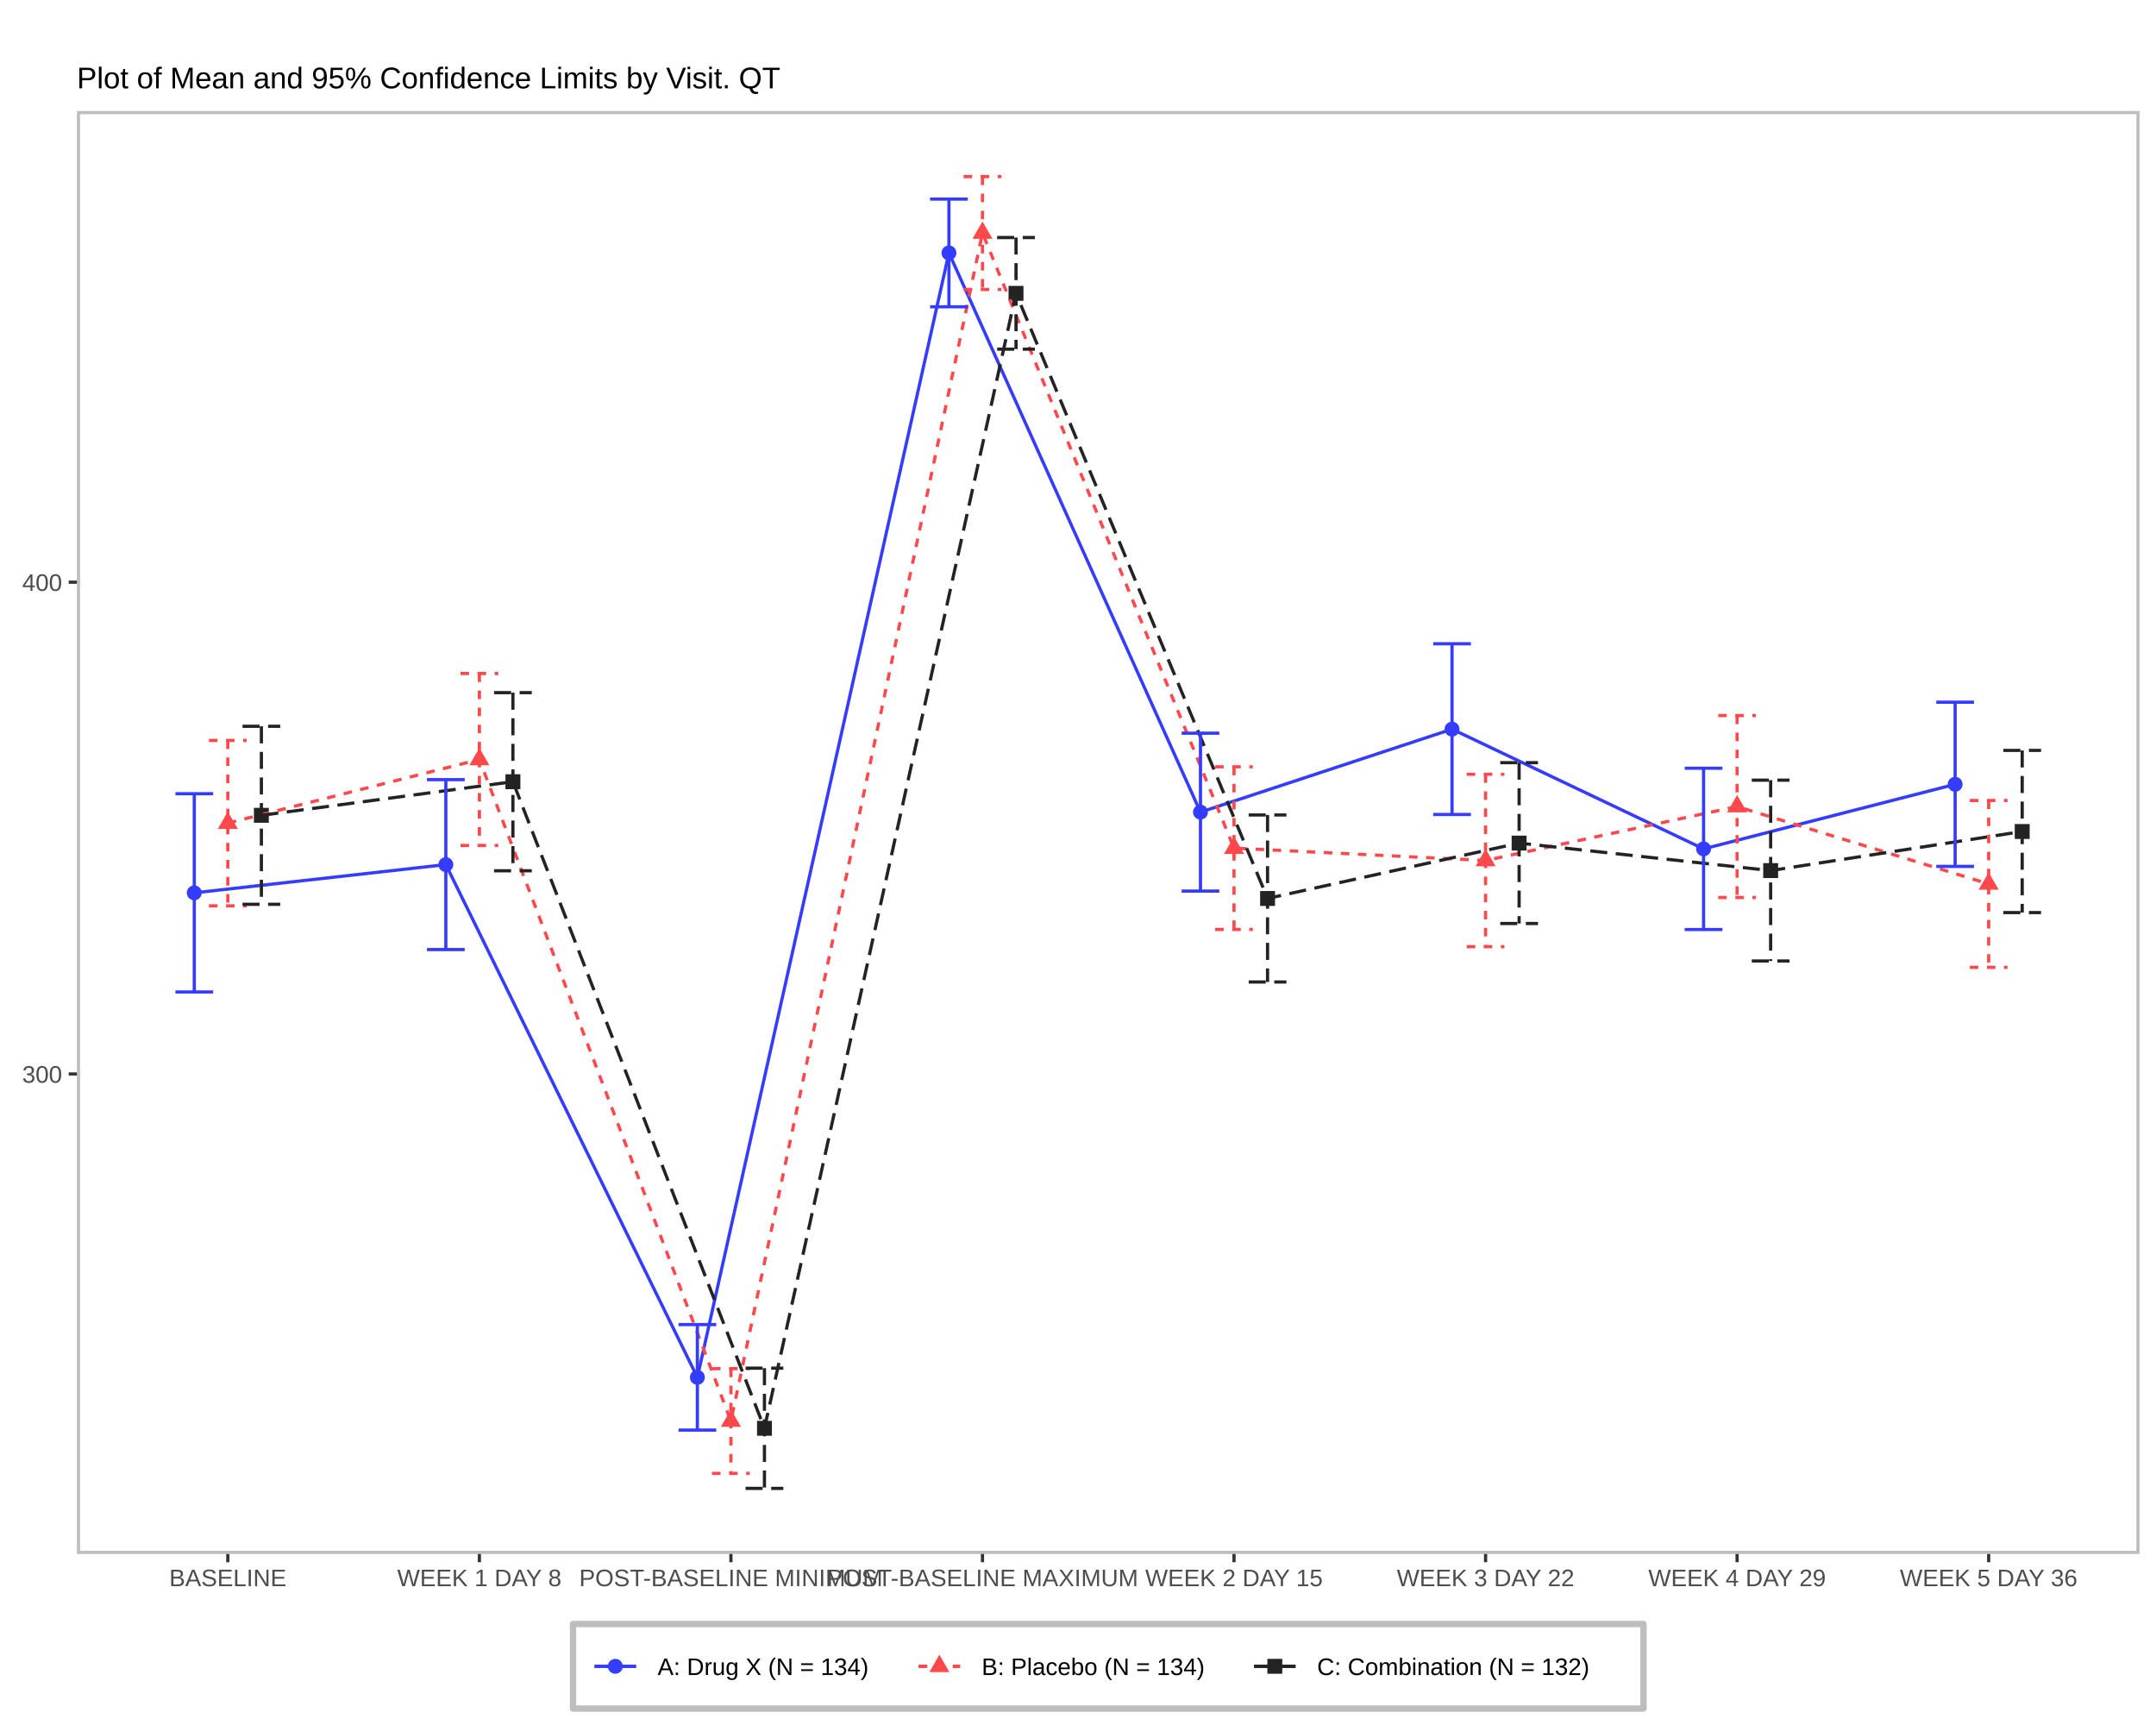
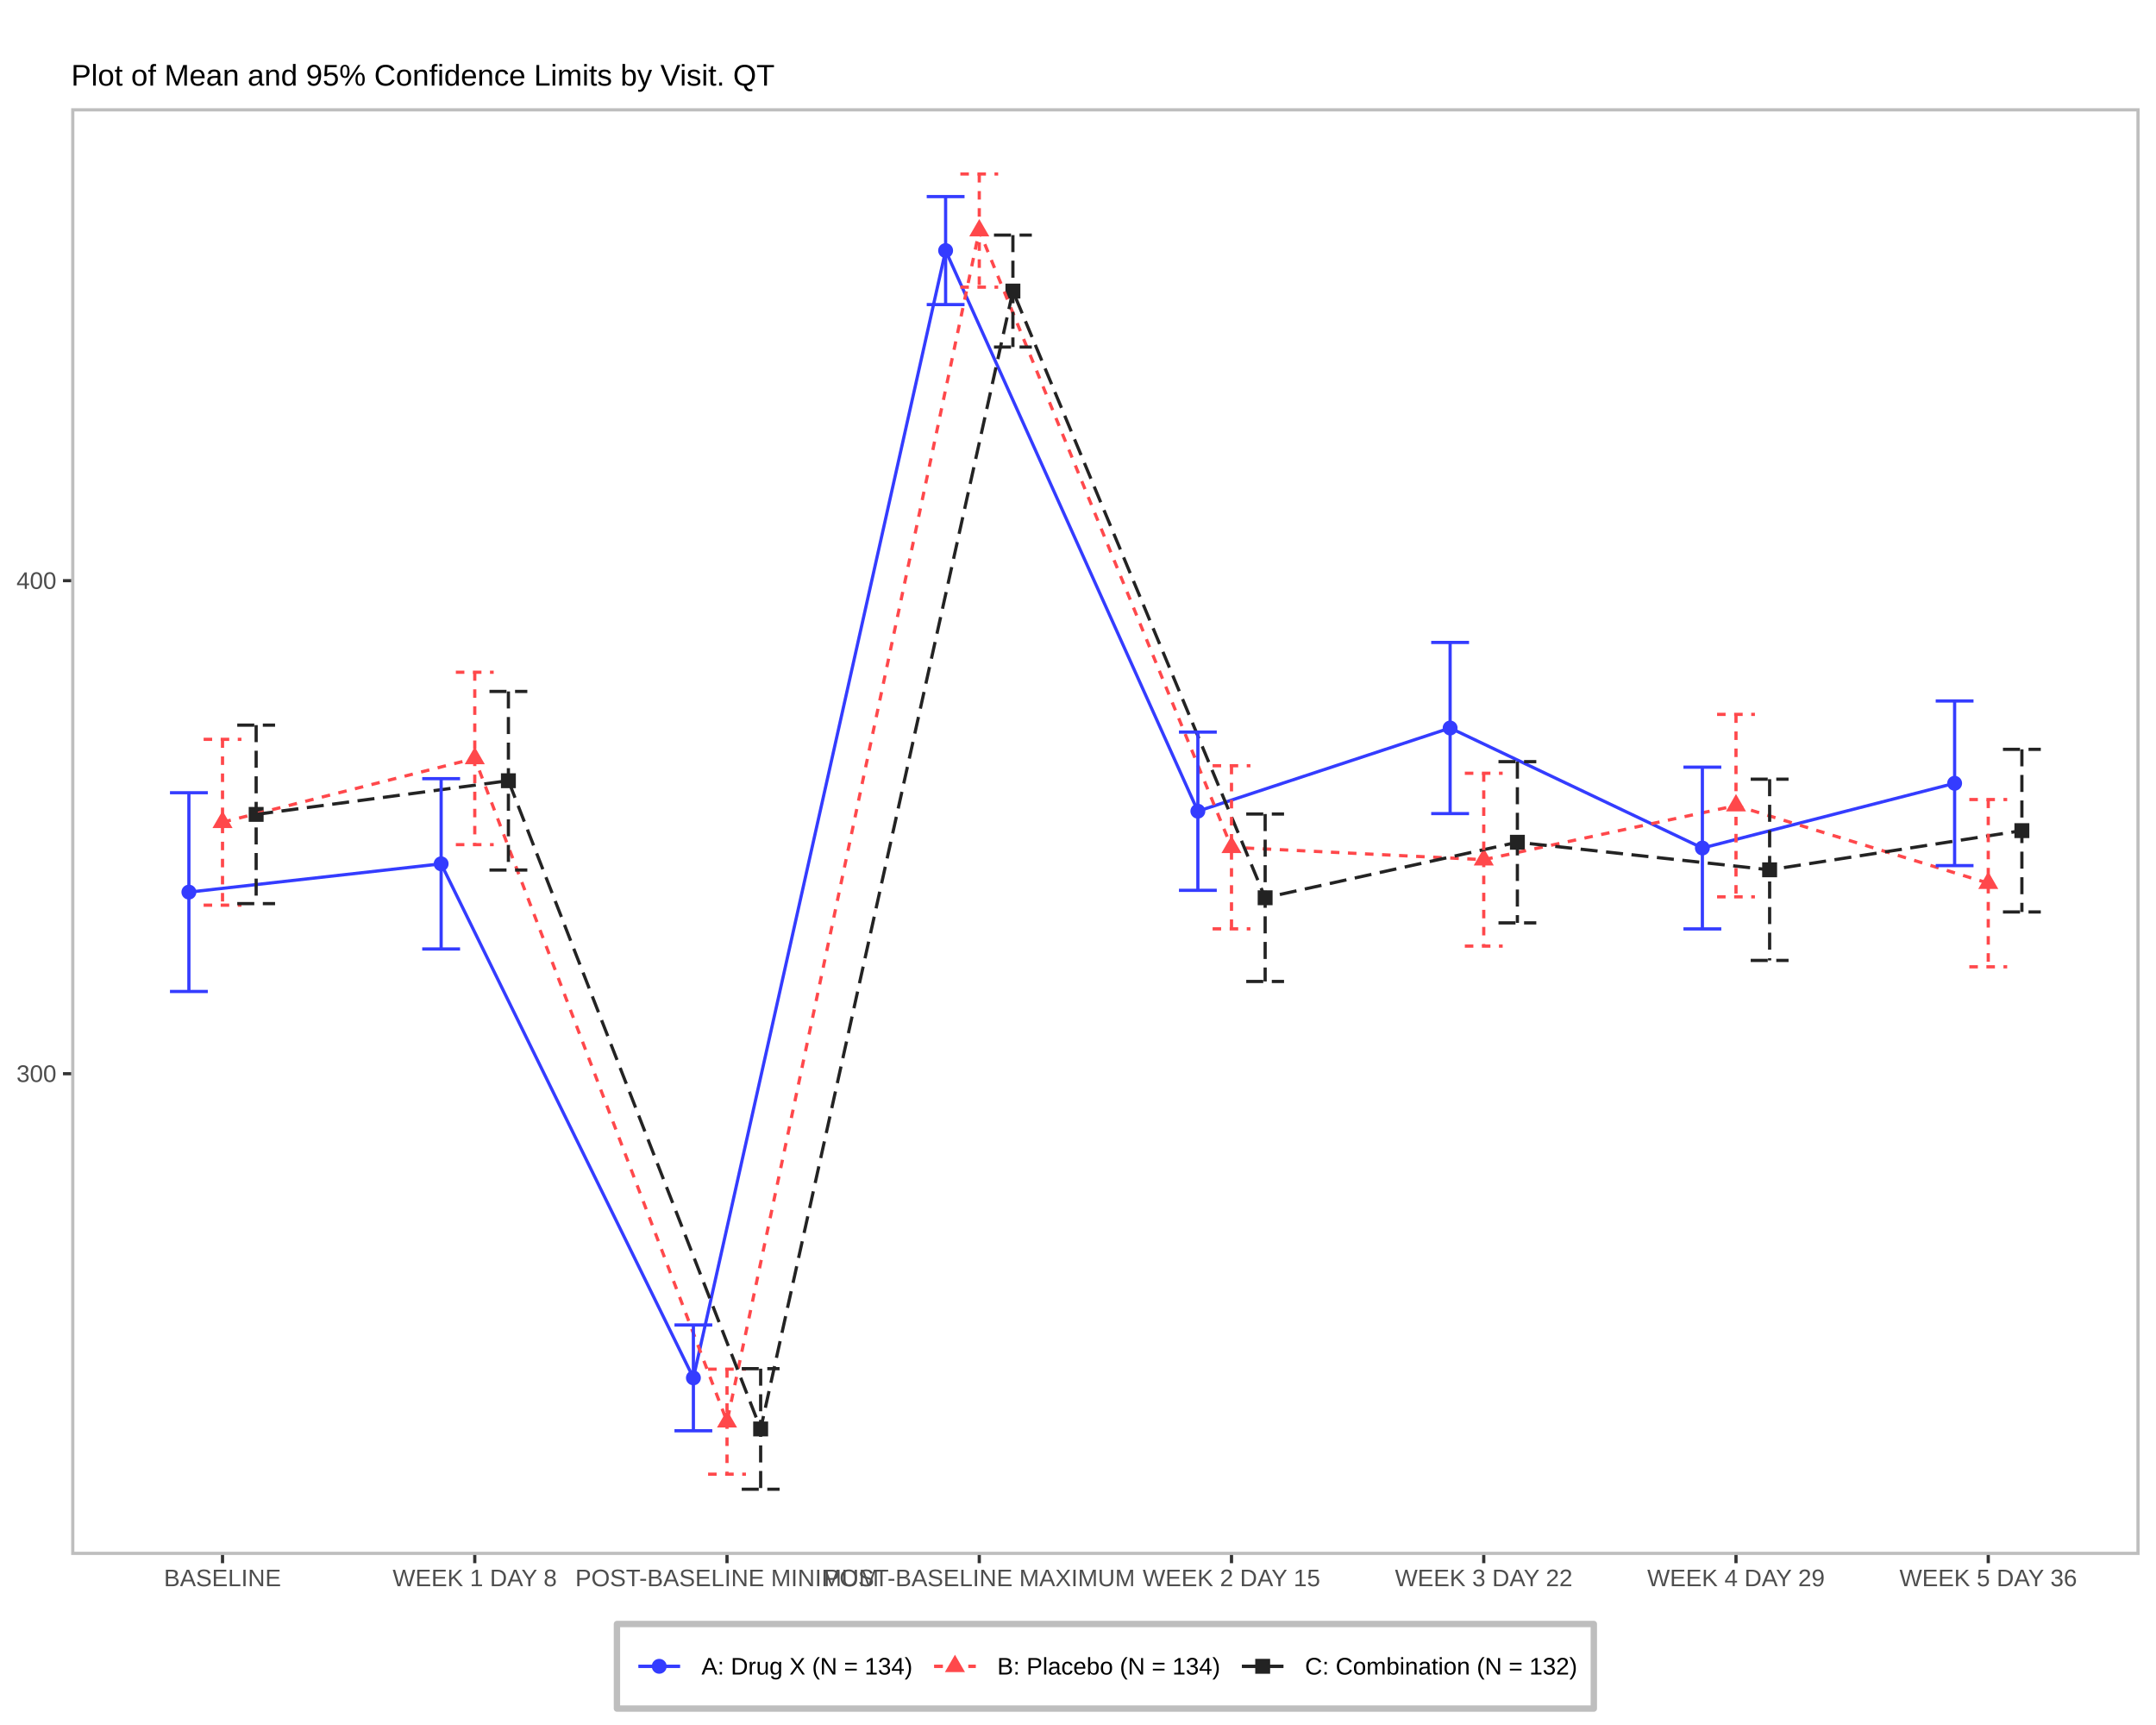
- <svg xmlns="http://www.w3.org/2000/svg" class="svglite" width="720.00pt" height="576.00pt" viewBox="0 0 720.00 576.00">
-   <defs>
-     <style type="text/css">
+ <svg xmlns="http://www.w3.org/2000/svg" width="720.00pt" height="576.00pt" viewBox="0 0 720.00 576.00">
+   <g class="svglite">
+     <defs>
+       <style type="text/css">
    .svglite line, .svglite polyline, .svglite polygon, .svglite path, .svglite rect, .svglite circle {
      fill: none;
      stroke: #000000;
      stroke-linecap: round;
      stroke-linejoin: round;
      stroke-miterlimit: 10.00;
    }
    .svglite text {
      white-space: pre;
    }
+     .svglite g.glyphgroup path {
+       fill: inherit;
+       stroke: none;
+     }
  </style>
-   </defs>
-   <rect width="100%" height="100%" style="stroke: none; fill: #FFFFFF;" />
-   <defs>
-     <clipPath id="cpMC4wMHw3MjAuMDB8MC4wMHw1NzYuMDA=">
-       <rect x="0.00" y="0.00" width="720.00" height="576.00" />
-     </clipPath>
-   </defs>
-   <g clip-path="url(#cpMC4wMHw3MjAuMDB8MC4wMHw1NzYuMDA=)">
-     <rect x="0.00" y="0.00" width="720.00" height="576.00" style="stroke-width: 1.07; stroke: #FFFFFF; fill: #FFFFFF;" />
-   </g>
-   <defs>
-     <clipPath id="cpMjUuNjh8NzE0LjUyfDM3LjA2fDUxOC45MA==">
-       <rect x="25.68" y="37.06" width="688.84" height="481.84" />
-     </clipPath>
-   </defs>
-   <g clip-path="url(#cpMjUuNjh8NzE0LjUyfDM3LjA2fDUxOC45MA==)">
-     <circle cx="64.88" cy="298.13" r="2.49" style="stroke-width: 0.71; stroke: none; fill: #343CFF;" />
-     <circle cx="148.89" cy="288.70" r="2.49" style="stroke-width: 0.71; stroke: none; fill: #343CFF;" />
-     <circle cx="232.89" cy="459.91" r="2.49" style="stroke-width: 0.71; stroke: none; fill: #343CFF;" />
-     <circle cx="316.90" cy="84.46" r="2.49" style="stroke-width: 0.71; stroke: none; fill: #343CFF;" />
-     <circle cx="400.90" cy="271.18" r="2.49" style="stroke-width: 0.71; stroke: none; fill: #343CFF;" />
-     <circle cx="484.91" cy="243.47" r="2.49" style="stroke-width: 0.71; stroke: none; fill: #343CFF;" />
-     <circle cx="568.91" cy="283.45" r="2.49" style="stroke-width: 0.71; stroke: none; fill: #343CFF;" />
-     <circle cx="652.92" cy="261.89" r="2.49" style="stroke-width: 0.71; stroke: none; fill: #343CFF;" />
-     <polygon points="76.08,270.99 79.44,276.79 72.73,276.79 " style="stroke-width: 0.71; stroke: none; fill: #FF484B;" />
-     <polygon points="160.09,249.73 163.44,255.54 156.74,255.54 " style="stroke-width: 0.71; stroke: none; fill: #FF484B;" />
-     <polygon points="244.09,470.63 247.45,476.43 240.74,476.43 " style="stroke-width: 0.71; stroke: none; fill: #FF484B;" />
-     <polygon points="328.10,73.94 331.45,79.74 324.75,79.74 " style="stroke-width: 0.71; stroke: none; fill: #FF484B;" />
-     <polygon points="412.10,279.33 415.45,285.13 408.75,285.13 " style="stroke-width: 0.71; stroke: none; fill: #FF484B;" />
-     <polygon points="496.11,283.46 499.46,289.26 492.76,289.26 " style="stroke-width: 0.71; stroke: none; fill: #FF484B;" />
-     <polygon points="580.11,265.45 583.46,271.25 576.76,271.25 " style="stroke-width: 0.71; stroke: none; fill: #FF484B;" />
-     <polygon points="664.12,291.28 667.47,297.08 660.77,297.08 " style="stroke-width: 0.71; stroke: none; fill: #FF484B;" />
-     <polygon points="84.80,274.73 89.77,274.73 89.77,269.75 84.80,269.75 " style="stroke-width: 0.71; stroke: none; fill: #232323;" />
-     <polygon points="168.80,263.52 173.78,263.52 173.78,258.54 168.80,258.54 " style="stroke-width: 0.71; stroke: none; fill: #232323;" />
-     <polygon points="252.81,479.41 257.78,479.41 257.78,474.44 252.81,474.44 " style="stroke-width: 0.71; stroke: none; fill: #232323;" />
-     <polygon points="336.81,100.44 341.79,100.44 341.79,95.46 336.81,95.46 " style="stroke-width: 0.71; stroke: none; fill: #232323;" />
-     <polygon points="420.82,302.50 425.79,302.50 425.79,297.52 420.82,297.52 " style="stroke-width: 0.71; stroke: none; fill: #232323;" />
-     <polygon points="504.82,284.01 509.80,284.01 509.80,279.03 504.82,279.03 " style="stroke-width: 0.71; stroke: none; fill: #232323;" />
-     <polygon points="588.83,293.19 593.80,293.19 593.80,288.21 588.83,288.21 " style="stroke-width: 0.71; stroke: none; fill: #232323;" />
-     <polygon points="672.83,280.14 677.81,280.14 677.81,275.16 672.83,275.16 " style="stroke-width: 0.71; stroke: none; fill: #232323;" />
-     <polyline points="64.88,298.13 148.89,288.70 232.89,459.91 316.90,84.46 400.90,271.18 484.91,243.47 568.91,283.45 652.92,261.89 " style="stroke-width: 1.07; stroke: #343CFF; stroke-linecap: butt;" />
-     <polyline points="76.08,274.86 160.09,253.60 244.09,474.50 328.10,77.81 412.10,283.20 496.11,287.33 580.11,269.32 664.12,295.15 " style="stroke-width: 1.07; stroke: #FF484B; stroke-dasharray: 2.85,2.85; stroke-linecap: butt;" />
-     <polyline points="87.29,272.24 171.29,261.03 255.29,476.92 339.30,97.95 423.30,300.01 507.31,281.52 591.31,290.70 675.32,277.65 " style="stroke-width: 1.07; stroke: #232323; stroke-dasharray: 5.69,2.85; stroke-linecap: butt;" />
-     <polyline points="58.58,265.03 71.18,265.03 " style="stroke-width: 1.07; stroke: #343CFF; stroke-linecap: butt;" />
-     <polyline points="64.88,265.03 64.88,331.23 " style="stroke-width: 1.07; stroke: #343CFF; stroke-linecap: butt;" />
-     <polyline points="58.58,331.23 71.18,331.23 " style="stroke-width: 1.07; stroke: #343CFF; stroke-linecap: butt;" />
-     <polyline points="142.59,260.33 155.19,260.33 " style="stroke-width: 1.07; stroke: #343CFF; stroke-linecap: butt;" />
-     <polyline points="148.89,260.33 148.89,317.07 " style="stroke-width: 1.07; stroke: #343CFF; stroke-linecap: butt;" />
-     <polyline points="142.59,317.07 155.19,317.07 " style="stroke-width: 1.07; stroke: #343CFF; stroke-linecap: butt;" />
-     <polyline points="226.59,442.29 239.19,442.29 " style="stroke-width: 1.07; stroke: #343CFF; stroke-linecap: butt;" />
-     <polyline points="232.89,442.29 232.89,477.53 " style="stroke-width: 1.07; stroke: #343CFF; stroke-linecap: butt;" />
-     <polyline points="226.59,477.53 239.19,477.53 " style="stroke-width: 1.07; stroke: #343CFF; stroke-linecap: butt;" />
-     <polyline points="310.60,66.48 323.20,66.48 " style="stroke-width: 1.07; stroke: #343CFF; stroke-linecap: butt;" />
-     <polyline points="316.90,66.48 316.90,102.44 " style="stroke-width: 1.07; stroke: #343CFF; stroke-linecap: butt;" />
-     <polyline points="310.60,102.44 323.20,102.44 " style="stroke-width: 1.07; stroke: #343CFF; stroke-linecap: butt;" />
-     <polyline points="394.60,244.82 407.20,244.82 " style="stroke-width: 1.07; stroke: #343CFF; stroke-linecap: butt;" />
-     <polyline points="400.90,244.82 400.90,297.54 " style="stroke-width: 1.07; stroke: #343CFF; stroke-linecap: butt;" />
-     <polyline points="394.60,297.54 407.20,297.54 " style="stroke-width: 1.07; stroke: #343CFF; stroke-linecap: butt;" />
-     <polyline points="478.61,214.97 491.21,214.97 " style="stroke-width: 1.07; stroke: #343CFF; stroke-linecap: butt;" />
-     <polyline points="484.91,214.97 484.91,271.97 " style="stroke-width: 1.07; stroke: #343CFF; stroke-linecap: butt;" />
-     <polyline points="478.61,271.97 491.21,271.97 " style="stroke-width: 1.07; stroke: #343CFF; stroke-linecap: butt;" />
-     <polyline points="562.61,256.52 575.21,256.52 " style="stroke-width: 1.07; stroke: #343CFF; stroke-linecap: butt;" />
-     <polyline points="568.91,256.52 568.91,310.38 " style="stroke-width: 1.07; stroke: #343CFF; stroke-linecap: butt;" />
-     <polyline points="562.61,310.38 575.21,310.38 " style="stroke-width: 1.07; stroke: #343CFF; stroke-linecap: butt;" />
-     <polyline points="646.62,234.47 659.22,234.47 " style="stroke-width: 1.07; stroke: #343CFF; stroke-linecap: butt;" />
-     <polyline points="652.92,234.47 652.92,289.30 " style="stroke-width: 1.07; stroke: #343CFF; stroke-linecap: butt;" />
-     <polyline points="646.62,289.30 659.22,289.30 " style="stroke-width: 1.07; stroke: #343CFF; stroke-linecap: butt;" />
-     <polyline points="69.78,247.24 82.39,247.24 " style="stroke-width: 1.07; stroke: #FF484B; stroke-dasharray: 2.85,2.85; stroke-linecap: butt;" />
-     <polyline points="76.08,247.24 76.08,302.48 " style="stroke-width: 1.07; stroke: #FF484B; stroke-dasharray: 2.85,2.85; stroke-linecap: butt;" />
-     <polyline points="69.78,302.48 82.39,302.48 " style="stroke-width: 1.07; stroke: #FF484B; stroke-dasharray: 2.85,2.85; stroke-linecap: butt;" />
-     <polyline points="153.79,224.89 166.39,224.89 " style="stroke-width: 1.07; stroke: #FF484B; stroke-dasharray: 2.85,2.85; stroke-linecap: butt;" />
-     <polyline points="160.09,224.89 160.09,282.32 " style="stroke-width: 1.07; stroke: #FF484B; stroke-dasharray: 2.85,2.85; stroke-linecap: butt;" />
-     <polyline points="153.79,282.32 166.39,282.32 " style="stroke-width: 1.07; stroke: #FF484B; stroke-dasharray: 2.85,2.85; stroke-linecap: butt;" />
-     <polyline points="237.79,457.01 250.39,457.01 " style="stroke-width: 1.07; stroke: #FF484B; stroke-dasharray: 2.85,2.85; stroke-linecap: butt;" />
-     <polyline points="244.09,457.01 244.09,491.99 " style="stroke-width: 1.07; stroke: #FF484B; stroke-dasharray: 2.85,2.85; stroke-linecap: butt;" />
-     <polyline points="237.79,491.99 250.39,491.99 " style="stroke-width: 1.07; stroke: #FF484B; stroke-dasharray: 2.85,2.85; stroke-linecap: butt;" />
-     <polyline points="321.80,58.96 334.40,58.96 " style="stroke-width: 1.07; stroke: #FF484B; stroke-dasharray: 2.85,2.85; stroke-linecap: butt;" />
-     <polyline points="328.10,58.96 328.10,96.65 " style="stroke-width: 1.07; stroke: #FF484B; stroke-dasharray: 2.85,2.85; stroke-linecap: butt;" />
-     <polyline points="321.80,96.65 334.40,96.65 " style="stroke-width: 1.07; stroke: #FF484B; stroke-dasharray: 2.85,2.85; stroke-linecap: butt;" />
-     <polyline points="405.80,256.04 418.40,256.04 " style="stroke-width: 1.07; stroke: #FF484B; stroke-dasharray: 2.85,2.85; stroke-linecap: butt;" />
-     <polyline points="412.10,256.04 412.10,310.35 " style="stroke-width: 1.07; stroke: #FF484B; stroke-dasharray: 2.85,2.85; stroke-linecap: butt;" />
-     <polyline points="405.80,310.35 418.40,310.35 " style="stroke-width: 1.07; stroke: #FF484B; stroke-dasharray: 2.85,2.85; stroke-linecap: butt;" />
-     <polyline points="489.81,258.54 502.41,258.54 " style="stroke-width: 1.07; stroke: #FF484B; stroke-dasharray: 2.85,2.85; stroke-linecap: butt;" />
-     <polyline points="496.11,258.54 496.11,316.11 " style="stroke-width: 1.07; stroke: #FF484B; stroke-dasharray: 2.85,2.85; stroke-linecap: butt;" />
-     <polyline points="489.81,316.11 502.41,316.11 " style="stroke-width: 1.07; stroke: #FF484B; stroke-dasharray: 2.85,2.85; stroke-linecap: butt;" />
-     <polyline points="573.81,238.93 586.41,238.93 " style="stroke-width: 1.07; stroke: #FF484B; stroke-dasharray: 2.85,2.85; stroke-linecap: butt;" />
-     <polyline points="580.11,238.93 580.11,299.70 " style="stroke-width: 1.07; stroke: #FF484B; stroke-dasharray: 2.85,2.85; stroke-linecap: butt;" />
-     <polyline points="573.81,299.70 586.41,299.70 " style="stroke-width: 1.07; stroke: #FF484B; stroke-dasharray: 2.85,2.85; stroke-linecap: butt;" />
-     <polyline points="657.82,267.30 670.42,267.30 " style="stroke-width: 1.07; stroke: #FF484B; stroke-dasharray: 2.85,2.85; stroke-linecap: butt;" />
-     <polyline points="664.12,267.30 664.12,323.00 " style="stroke-width: 1.07; stroke: #FF484B; stroke-dasharray: 2.85,2.85; stroke-linecap: butt;" />
-     <polyline points="657.82,323.00 670.42,323.00 " style="stroke-width: 1.07; stroke: #FF484B; stroke-dasharray: 2.85,2.85; stroke-linecap: butt;" />
-     <polyline points="80.99,242.52 93.59,242.52 " style="stroke-width: 1.07; stroke: #232323; stroke-dasharray: 5.69,2.85; stroke-linecap: butt;" />
-     <polyline points="87.29,242.52 87.29,301.96 " style="stroke-width: 1.07; stroke: #232323; stroke-dasharray: 5.69,2.85; stroke-linecap: butt;" />
-     <polyline points="80.99,301.96 93.59,301.96 " style="stroke-width: 1.07; stroke: #232323; stroke-dasharray: 5.69,2.85; stroke-linecap: butt;" />
-     <polyline points="164.99,231.29 177.59,231.29 " style="stroke-width: 1.07; stroke: #232323; stroke-dasharray: 5.69,2.85; stroke-linecap: butt;" />
-     <polyline points="171.29,231.29 171.29,290.77 " style="stroke-width: 1.07; stroke: #232323; stroke-dasharray: 5.69,2.85; stroke-linecap: butt;" />
-     <polyline points="164.99,290.77 177.59,290.77 " style="stroke-width: 1.07; stroke: #232323; stroke-dasharray: 5.69,2.85; stroke-linecap: butt;" />
-     <polyline points="248.99,456.85 261.60,456.85 " style="stroke-width: 1.07; stroke: #232323; stroke-dasharray: 5.69,2.85; stroke-linecap: butt;" />
-     <polyline points="255.29,456.85 255.29,496.99 " style="stroke-width: 1.07; stroke: #232323; stroke-dasharray: 5.69,2.85; stroke-linecap: butt;" />
-     <polyline points="248.99,496.99 261.60,496.99 " style="stroke-width: 1.07; stroke: #232323; stroke-dasharray: 5.69,2.85; stroke-linecap: butt;" />
-     <polyline points="333.00,79.31 345.60,79.31 " style="stroke-width: 1.07; stroke: #232323; stroke-dasharray: 5.69,2.85; stroke-linecap: butt;" />
-     <polyline points="339.30,79.31 339.30,116.59 " style="stroke-width: 1.07; stroke: #232323; stroke-dasharray: 5.69,2.85; stroke-linecap: butt;" />
-     <polyline points="333.00,116.59 345.60,116.59 " style="stroke-width: 1.07; stroke: #232323; stroke-dasharray: 5.69,2.85; stroke-linecap: butt;" />
-     <polyline points="417.00,272.13 429.60,272.13 " style="stroke-width: 1.07; stroke: #232323; stroke-dasharray: 5.69,2.85; stroke-linecap: butt;" />
-     <polyline points="423.30,272.13 423.30,327.89 " style="stroke-width: 1.07; stroke: #232323; stroke-dasharray: 5.69,2.85; stroke-linecap: butt;" />
-     <polyline points="417.00,327.89 429.60,327.89 " style="stroke-width: 1.07; stroke: #232323; stroke-dasharray: 5.69,2.85; stroke-linecap: butt;" />
-     <polyline points="501.01,254.67 513.61,254.67 " style="stroke-width: 1.07; stroke: #232323; stroke-dasharray: 5.69,2.85; stroke-linecap: butt;" />
-     <polyline points="507.31,254.67 507.31,308.37 " style="stroke-width: 1.07; stroke: #232323; stroke-dasharray: 5.69,2.85; stroke-linecap: butt;" />
-     <polyline points="501.01,308.37 513.61,308.37 " style="stroke-width: 1.07; stroke: #232323; stroke-dasharray: 5.69,2.85; stroke-linecap: butt;" />
-     <polyline points="585.01,260.51 597.61,260.51 " style="stroke-width: 1.07; stroke: #232323; stroke-dasharray: 5.69,2.85; stroke-linecap: butt;" />
-     <polyline points="591.31,260.51 591.31,320.88 " style="stroke-width: 1.07; stroke: #232323; stroke-dasharray: 5.69,2.85; stroke-linecap: butt;" />
-     <polyline points="585.01,320.88 597.61,320.88 " style="stroke-width: 1.07; stroke: #232323; stroke-dasharray: 5.69,2.85; stroke-linecap: butt;" />
-     <polyline points="669.02,250.57 681.62,250.57 " style="stroke-width: 1.07; stroke: #232323; stroke-dasharray: 5.69,2.85; stroke-linecap: butt;" />
-     <polyline points="675.32,250.57 675.32,304.73 " style="stroke-width: 1.07; stroke: #232323; stroke-dasharray: 5.69,2.85; stroke-linecap: butt;" />
-     <polyline points="669.02,304.73 681.62,304.73 " style="stroke-width: 1.07; stroke: #232323; stroke-dasharray: 5.69,2.85; stroke-linecap: butt;" />
-     <rect x="25.68" y="37.06" width="688.84" height="481.84" style="stroke-width: 2.13; stroke: #BEBEBE;" />
-   </g>
-   <g clip-path="url(#cpMC4wMHw3MjAuMDB8MC4wMHw1NzYuMDA=)">
-     <text x="20.75" y="361.53" text-anchor="end" style="font-size: 8.00px;fill: #4D4D4D; font-family: &quot;Liberation Sans&quot;;" textLength="15.27px" lengthAdjust="spacingAndGlyphs">300</text>
-     <text x="20.75" y="197.31" text-anchor="end" style="font-size: 8.00px;fill: #4D4D4D; font-family: &quot;Liberation Sans&quot;;" textLength="15.27px" lengthAdjust="spacingAndGlyphs">400</text>
-     <polyline points="22.94,358.62 25.68,358.62 " style="stroke-width: 1.07; stroke: #333333; stroke-linecap: butt;" />
-     <polyline points="22.94,194.40 25.68,194.40 " style="stroke-width: 1.07; stroke: #333333; stroke-linecap: butt;" />
-     <polyline points="76.08,521.64 76.08,518.90 " style="stroke-width: 1.07; stroke: #333333; stroke-linecap: butt;" />
-     <polyline points="160.09,521.64 160.09,518.90 " style="stroke-width: 1.07; stroke: #333333; stroke-linecap: butt;" />
-     <polyline points="244.09,521.64 244.09,518.90 " style="stroke-width: 1.07; stroke: #333333; stroke-linecap: butt;" />
-     <polyline points="328.10,521.64 328.10,518.90 " style="stroke-width: 1.07; stroke: #333333; stroke-linecap: butt;" />
-     <polyline points="412.10,521.64 412.10,518.90 " style="stroke-width: 1.07; stroke: #333333; stroke-linecap: butt;" />
-     <polyline points="496.11,521.64 496.11,518.90 " style="stroke-width: 1.07; stroke: #333333; stroke-linecap: butt;" />
-     <polyline points="580.11,521.64 580.11,518.90 " style="stroke-width: 1.07; stroke: #333333; stroke-linecap: butt;" />
-     <polyline points="664.12,521.64 664.12,518.90 " style="stroke-width: 1.07; stroke: #333333; stroke-linecap: butt;" />
-     <text x="76.08" y="529.66" text-anchor="middle" style="font-size: 8.00px;fill: #4D4D4D; font-family: &quot;Liberation Sans&quot;;" textLength="38.94px" lengthAdjust="spacingAndGlyphs">BASELINE</text>
-     <text x="160.09" y="529.66" text-anchor="middle" style="font-size: 8.00px;fill: #4D4D4D; font-family: &quot;Liberation Sans&quot;;" textLength="56.83px" lengthAdjust="spacingAndGlyphs">WEEK 1 DAY 8</text>
-     <text x="244.09" y="529.66" text-anchor="middle" style="font-size: 8.00px;fill: #4D4D4D; font-family: &quot;Liberation Sans&quot;;" textLength="101.71px" lengthAdjust="spacingAndGlyphs">POST-BASELINE MINIMUM</text>
-     <text x="328.10" y="529.66" text-anchor="middle" style="font-size: 8.00px;fill: #4D4D4D; font-family: &quot;Liberation Sans&quot;;" textLength="104.31px" lengthAdjust="spacingAndGlyphs">POST-BASELINE MAXIMUM</text>
-     <text x="412.10" y="529.66" text-anchor="middle" style="font-size: 8.00px;fill: #4D4D4D; font-family: &quot;Liberation Sans&quot;;" textLength="61.92px" lengthAdjust="spacingAndGlyphs">WEEK 2 DAY 15</text>
-     <text x="496.11" y="529.66" text-anchor="middle" style="font-size: 8.00px;fill: #4D4D4D; font-family: &quot;Liberation Sans&quot;;" textLength="61.92px" lengthAdjust="spacingAndGlyphs">WEEK 3 DAY 22</text>
-     <text x="580.11" y="529.66" text-anchor="middle" style="font-size: 8.00px;fill: #4D4D4D; font-family: &quot;Liberation Sans&quot;;" textLength="61.92px" lengthAdjust="spacingAndGlyphs">WEEK 4 DAY 29</text>
-     <text x="664.12" y="529.66" text-anchor="middle" style="font-size: 8.00px;fill: #4D4D4D; font-family: &quot;Liberation Sans&quot;;" textLength="61.92px" lengthAdjust="spacingAndGlyphs">WEEK 5 DAY 36</text>
-     <rect x="191.36" y="542.28" width="357.49" height="28.24" style="stroke-width: 2.13; stroke: #BEBEBE;" />
-     <circle cx="205.48" cy="556.40" r="2.49" style="stroke-width: 0.71; stroke: none; fill: #343CFF;" />
-     <line x1="198.56" y1="556.40" x2="212.39" y2="556.40" style="stroke-width: 1.07; stroke: #343CFF; stroke-linecap: butt;" />
-     <line x1="198.56" y1="556.40" x2="212.39" y2="556.40" style="stroke-width: 1.07; stroke: #343CFF; stroke-linecap: butt;" />
-     <polygon points="313.71,552.53 317.06,558.34 310.36,558.34 " style="stroke-width: 0.71; stroke: none; fill: #FF484B;" />
-     <line x1="306.80" y1="556.40" x2="320.62" y2="556.40" style="stroke-width: 1.07; stroke: #FF484B; stroke-dasharray: 2.85,2.85; stroke-linecap: butt;" />
-     <line x1="306.80" y1="556.40" x2="320.62" y2="556.40" style="stroke-width: 1.07; stroke: #FF484B; stroke-dasharray: 2.85,2.85; stroke-linecap: butt;" />
-     <polygon points="423.24,558.89 428.22,558.89 428.22,553.91 423.24,553.91 " style="stroke-width: 0.71; stroke: none; fill: #232323;" />
-     <line x1="418.82" y1="556.40" x2="432.64" y2="556.40" style="stroke-width: 1.07; stroke: #232323; stroke-dasharray: 5.69,2.85; stroke-linecap: butt;" />
-     <line x1="418.82" y1="556.40" x2="432.64" y2="556.40" style="stroke-width: 1.07; stroke: #232323; stroke-dasharray: 5.69,2.85; stroke-linecap: butt;" />
-     <text x="219.60" y="559.32" style="font-size: 8.00px; font-family: &quot;Liberation Sans&quot;;" textLength="79.99px" lengthAdjust="spacingAndGlyphs">A: Drug X (N = 134)</text>
-     <text x="327.83" y="559.32" style="font-size: 8.00px; font-family: &quot;Liberation Sans&quot;;" textLength="83.79px" lengthAdjust="spacingAndGlyphs">B: Placebo (N = 134)</text>
-     <text x="439.85" y="559.32" style="font-size: 8.00px; font-family: &quot;Liberation Sans&quot;;" textLength="103.51px" lengthAdjust="spacingAndGlyphs">C: Combination (N = 132)</text>
-     <text x="25.68" y="29.50" style="font-size: 10.00px; font-family: &quot;Liberation Sans&quot;;" textLength="262.42px" lengthAdjust="spacingAndGlyphs">Plot of Mean and 95% Confidence Limits by Visit. QT</text>
+     </defs>
+     <rect width="100%" height="100%" style="stroke: none; fill: #FFFFFF;" />
+     <defs>
+       <clipPath id="cpMC4wMHw3MjAuMDB8MC4wMHw1NzYuMDA=">
+         <rect x="0.00" y="0.00" width="720.00" height="576.00" />
+       </clipPath>
+     </defs>
+     <g clip-path="url(#cpMC4wMHw3MjAuMDB8MC4wMHw1NzYuMDA=)">
+       <rect x="0.00" y="0.00" width="720.00" height="576.00" style="stroke-width: 1.07; stroke: #FFFFFF; fill: #FFFFFF;" />
+     </g>
+     <defs>
+       <clipPath id="cpMjMuNzd8NzE0LjUyfDM2LjE0fDUxOS4yMw==">
+         <rect x="23.77" y="36.14" width="690.75" height="483.08" />
+       </clipPath>
+     </defs>
+     <g clip-path="url(#cpMjMuNzd8NzE0LjUyfDM2LjE0fDUxOS4yMw==)">
+       <circle cx="63.08" cy="297.89" r="2.49" style="stroke-width: 0.71; stroke: none; fill: #343CFF;" />
+       <circle cx="147.32" cy="288.44" r="2.49" style="stroke-width: 0.71; stroke: none; fill: #343CFF;" />
+       <circle cx="231.56" cy="460.09" r="2.49" style="stroke-width: 0.71; stroke: none; fill: #343CFF;" />
+       <circle cx="315.79" cy="83.67" r="2.49" style="stroke-width: 0.71; stroke: none; fill: #343CFF;" />
+       <circle cx="400.03" cy="270.87" r="2.49" style="stroke-width: 0.71; stroke: none; fill: #343CFF;" />
+       <circle cx="484.27" cy="243.09" r="2.49" style="stroke-width: 0.71; stroke: none; fill: #343CFF;" />
+       <circle cx="568.51" cy="283.17" r="2.49" style="stroke-width: 0.71; stroke: none; fill: #343CFF;" />
+       <circle cx="652.75" cy="261.55" r="2.49" style="stroke-width: 0.71; stroke: none; fill: #343CFF;" />
+       <polygon points="74.31,270.69 77.66,276.49 70.96,276.49 " style="stroke-width: 0.71; stroke: none; fill: #FF484B;" />
+       <polygon points="158.55,249.38 161.90,255.18 155.20,255.18 " style="stroke-width: 0.71; stroke: none; fill: #FF484B;" />
+       <polygon points="242.79,470.85 246.14,476.65 239.44,476.65 " style="stroke-width: 0.71; stroke: none; fill: #FF484B;" />
+       <polygon points="327.03,73.13 330.38,78.93 323.68,78.93 " style="stroke-width: 0.71; stroke: none; fill: #FF484B;" />
+       <polygon points="411.26,279.05 414.62,284.85 407.91,284.85 " style="stroke-width: 0.71; stroke: none; fill: #FF484B;" />
+       <polygon points="495.50,283.19 498.85,288.99 492.15,288.99 " style="stroke-width: 0.71; stroke: none; fill: #FF484B;" />
+       <polygon points="579.74,265.13 583.09,270.94 576.39,270.94 " style="stroke-width: 0.71; stroke: none; fill: #FF484B;" />
+       <polygon points="663.98,291.03 667.33,296.84 660.63,296.84 " style="stroke-width: 0.71; stroke: none; fill: #FF484B;" />
+       <polygon points="83.06,274.42 88.03,274.42 88.03,269.45 83.06,269.45 " style="stroke-width: 0.71; stroke: none; fill: #232323;" />
+       <polygon points="167.29,263.18 172.27,263.18 172.27,258.21 167.29,258.21 " style="stroke-width: 0.71; stroke: none; fill: #232323;" />
+       <polygon points="251.53,479.63 256.51,479.63 256.51,474.66 251.53,474.66 " style="stroke-width: 0.71; stroke: none; fill: #232323;" />
+       <polygon points="335.77,99.68 340.75,99.68 340.75,94.70 335.77,94.70 " style="stroke-width: 0.71; stroke: none; fill: #232323;" />
+       <polygon points="420.01,302.26 424.98,302.26 424.98,297.29 420.01,297.29 " style="stroke-width: 0.71; stroke: none; fill: #232323;" />
+       <polygon points="504.25,283.73 509.22,283.73 509.22,278.75 504.25,278.75 " style="stroke-width: 0.71; stroke: none; fill: #232323;" />
+       <polygon points="588.48,292.93 593.46,292.93 593.46,287.95 588.48,287.95 " style="stroke-width: 0.71; stroke: none; fill: #232323;" />
+       <polygon points="672.72,279.85 677.70,279.85 677.70,274.87 672.72,274.87 " style="stroke-width: 0.71; stroke: none; fill: #232323;" />
+       <polyline points="63.08,297.89 147.32,288.44 231.56,460.09 315.79,83.67 400.03,270.87 484.27,243.09 568.51,283.17 652.75,261.55 " style="stroke-width: 1.07; stroke: #343CFF; stroke-linecap: butt;" />
+       <polyline points="74.31,274.56 158.55,253.25 242.79,474.72 327.03,77.00 411.26,282.92 495.50,287.06 579.74,269.00 663.98,294.90 " style="stroke-width: 1.07; stroke: #FF484B; stroke-dasharray: 2.85,2.85; stroke-linecap: butt;" />
+       <polyline points="85.54,271.93 169.78,260.69 254.02,477.15 338.26,97.19 422.50,299.77 506.73,281.24 590.97,290.44 675.21,277.36 " style="stroke-width: 1.07; stroke: #232323; stroke-dasharray: 5.69,2.85; stroke-linecap: butt;" />
+       <polyline points="56.76,264.70 69.40,264.70 " style="stroke-width: 1.07; stroke: #343CFF; stroke-linecap: butt;" />
+       <polyline points="63.08,264.70 63.08,331.07 " style="stroke-width: 1.07; stroke: #343CFF; stroke-linecap: butt;" />
+       <polyline points="56.76,331.07 69.40,331.07 " style="stroke-width: 1.07; stroke: #343CFF; stroke-linecap: butt;" />
+       <polyline points="141.00,260.00 153.64,260.00 " style="stroke-width: 1.07; stroke: #343CFF; stroke-linecap: butt;" />
+       <polyline points="147.32,260.00 147.32,316.88 " style="stroke-width: 1.07; stroke: #343CFF; stroke-linecap: butt;" />
+       <polyline points="141.00,316.88 153.64,316.88 " style="stroke-width: 1.07; stroke: #343CFF; stroke-linecap: butt;" />
+       <polyline points="225.24,442.42 237.87,442.42 " style="stroke-width: 1.07; stroke: #343CFF; stroke-linecap: butt;" />
+       <polyline points="231.56,442.42 231.56,477.75 " style="stroke-width: 1.07; stroke: #343CFF; stroke-linecap: butt;" />
+       <polyline points="225.24,477.75 237.87,477.75 " style="stroke-width: 1.07; stroke: #343CFF; stroke-linecap: butt;" />
+       <polyline points="309.48,65.65 322.11,65.65 " style="stroke-width: 1.07; stroke: #343CFF; stroke-linecap: butt;" />
+       <polyline points="315.79,65.65 315.79,101.70 " style="stroke-width: 1.07; stroke: #343CFF; stroke-linecap: butt;" />
+       <polyline points="309.48,101.70 322.11,101.70 " style="stroke-width: 1.07; stroke: #343CFF; stroke-linecap: butt;" />
+       <polyline points="393.71,244.45 406.35,244.45 " style="stroke-width: 1.07; stroke: #343CFF; stroke-linecap: butt;" />
+       <polyline points="400.03,244.45 400.03,297.29 " style="stroke-width: 1.07; stroke: #343CFF; stroke-linecap: butt;" />
+       <polyline points="393.71,297.29 406.35,297.29 " style="stroke-width: 1.07; stroke: #343CFF; stroke-linecap: butt;" />
+       <polyline points="477.95,214.52 490.59,214.52 " style="stroke-width: 1.07; stroke: #343CFF; stroke-linecap: butt;" />
+       <polyline points="484.27,214.52 484.27,271.67 " style="stroke-width: 1.07; stroke: #343CFF; stroke-linecap: butt;" />
+       <polyline points="477.95,271.67 490.59,271.67 " style="stroke-width: 1.07; stroke: #343CFF; stroke-linecap: butt;" />
+       <polyline points="562.19,256.17 574.83,256.17 " style="stroke-width: 1.07; stroke: #343CFF; stroke-linecap: butt;" />
+       <polyline points="568.51,256.17 568.51,310.17 " style="stroke-width: 1.07; stroke: #343CFF; stroke-linecap: butt;" />
+       <polyline points="562.19,310.17 574.83,310.17 " style="stroke-width: 1.07; stroke: #343CFF; stroke-linecap: butt;" />
+       <polyline points="646.43,234.07 659.06,234.07 " style="stroke-width: 1.07; stroke: #343CFF; stroke-linecap: butt;" />
+       <polyline points="652.75,234.07 652.75,289.04 " style="stroke-width: 1.07; stroke: #343CFF; stroke-linecap: butt;" />
+       <polyline points="646.43,289.04 659.06,289.04 " style="stroke-width: 1.07; stroke: #343CFF; stroke-linecap: butt;" />
+       <polyline points="68.00,246.87 80.63,246.87 " style="stroke-width: 1.07; stroke: #FF484B; stroke-dasharray: 2.85,2.85; stroke-linecap: butt;" />
+       <polyline points="74.31,246.87 74.31,302.25 " style="stroke-width: 1.07; stroke: #FF484B; stroke-dasharray: 2.85,2.85; stroke-linecap: butt;" />
+       <polyline points="68.00,302.25 80.63,302.25 " style="stroke-width: 1.07; stroke: #FF484B; stroke-dasharray: 2.85,2.85; stroke-linecap: butt;" />
+       <polyline points="152.23,224.46 164.87,224.46 " style="stroke-width: 1.07; stroke: #FF484B; stroke-dasharray: 2.85,2.85; stroke-linecap: butt;" />
+       <polyline points="158.55,224.46 158.55,282.04 " style="stroke-width: 1.07; stroke: #FF484B; stroke-dasharray: 2.85,2.85; stroke-linecap: butt;" />
+       <polyline points="152.23,282.04 164.87,282.04 " style="stroke-width: 1.07; stroke: #FF484B; stroke-dasharray: 2.85,2.85; stroke-linecap: butt;" />
+       <polyline points="236.47,457.18 249.11,457.18 " style="stroke-width: 1.07; stroke: #FF484B; stroke-dasharray: 2.85,2.85; stroke-linecap: butt;" />
+       <polyline points="242.79,457.18 242.79,492.25 " style="stroke-width: 1.07; stroke: #FF484B; stroke-dasharray: 2.85,2.85; stroke-linecap: butt;" />
+       <polyline points="236.47,492.25 249.11,492.25 " style="stroke-width: 1.07; stroke: #FF484B; stroke-dasharray: 2.85,2.85; stroke-linecap: butt;" />
+       <polyline points="320.71,58.10 333.34,58.10 " style="stroke-width: 1.07; stroke: #FF484B; stroke-dasharray: 2.85,2.85; stroke-linecap: butt;" />
+       <polyline points="327.03,58.10 327.03,95.89 " style="stroke-width: 1.07; stroke: #FF484B; stroke-dasharray: 2.85,2.85; stroke-linecap: butt;" />
+       <polyline points="320.71,95.89 333.34,95.89 " style="stroke-width: 1.07; stroke: #FF484B; stroke-dasharray: 2.85,2.85; stroke-linecap: butt;" />
+       <polyline points="404.95,255.69 417.58,255.69 " style="stroke-width: 1.07; stroke: #FF484B; stroke-dasharray: 2.85,2.85; stroke-linecap: butt;" />
+       <polyline points="411.26,255.69 411.26,310.15 " style="stroke-width: 1.07; stroke: #FF484B; stroke-dasharray: 2.85,2.85; stroke-linecap: butt;" />
+       <polyline points="404.95,310.15 417.58,310.15 " style="stroke-width: 1.07; stroke: #FF484B; stroke-dasharray: 2.85,2.85; stroke-linecap: butt;" />
+       <polyline points="489.18,258.20 501.82,258.20 " style="stroke-width: 1.07; stroke: #FF484B; stroke-dasharray: 2.85,2.85; stroke-linecap: butt;" />
+       <polyline points="495.50,258.20 495.50,315.92 " style="stroke-width: 1.07; stroke: #FF484B; stroke-dasharray: 2.85,2.85; stroke-linecap: butt;" />
+       <polyline points="489.18,315.92 501.82,315.92 " style="stroke-width: 1.07; stroke: #FF484B; stroke-dasharray: 2.85,2.85; stroke-linecap: butt;" />
+       <polyline points="573.42,238.54 586.06,238.54 " style="stroke-width: 1.07; stroke: #FF484B; stroke-dasharray: 2.85,2.85; stroke-linecap: butt;" />
+       <polyline points="579.74,238.54 579.74,299.47 " style="stroke-width: 1.07; stroke: #FF484B; stroke-dasharray: 2.85,2.85; stroke-linecap: butt;" />
+       <polyline points="573.42,299.47 586.06,299.47 " style="stroke-width: 1.07; stroke: #FF484B; stroke-dasharray: 2.85,2.85; stroke-linecap: butt;" />
+       <polyline points="657.66,266.98 670.30,266.98 " style="stroke-width: 1.07; stroke: #FF484B; stroke-dasharray: 2.85,2.85; stroke-linecap: butt;" />
+       <polyline points="663.98,266.98 663.98,322.83 " style="stroke-width: 1.07; stroke: #FF484B; stroke-dasharray: 2.85,2.85; stroke-linecap: butt;" />
+       <polyline points="657.66,322.83 670.30,322.83 " style="stroke-width: 1.07; stroke: #FF484B; stroke-dasharray: 2.85,2.85; stroke-linecap: butt;" />
+       <polyline points="79.23,242.13 91.86,242.13 " style="stroke-width: 1.07; stroke: #232323; stroke-dasharray: 5.69,2.85; stroke-linecap: butt;" />
+       <polyline points="85.54,242.13 85.54,301.73 " style="stroke-width: 1.07; stroke: #232323; stroke-dasharray: 5.69,2.85; stroke-linecap: butt;" />
+       <polyline points="79.23,301.73 91.86,301.73 " style="stroke-width: 1.07; stroke: #232323; stroke-dasharray: 5.69,2.85; stroke-linecap: butt;" />
+       <polyline points="163.46,230.88 176.10,230.88 " style="stroke-width: 1.07; stroke: #232323; stroke-dasharray: 5.69,2.85; stroke-linecap: butt;" />
+       <polyline points="169.78,230.88 169.78,290.51 " style="stroke-width: 1.07; stroke: #232323; stroke-dasharray: 5.69,2.85; stroke-linecap: butt;" />
+       <polyline points="163.46,290.51 176.10,290.51 " style="stroke-width: 1.07; stroke: #232323; stroke-dasharray: 5.69,2.85; stroke-linecap: butt;" />
+       <polyline points="247.70,457.02 260.34,457.02 " style="stroke-width: 1.07; stroke: #232323; stroke-dasharray: 5.69,2.85; stroke-linecap: butt;" />
+       <polyline points="254.02,457.02 254.02,497.27 " style="stroke-width: 1.07; stroke: #232323; stroke-dasharray: 5.69,2.85; stroke-linecap: butt;" />
+       <polyline points="247.70,497.27 260.34,497.27 " style="stroke-width: 1.07; stroke: #232323; stroke-dasharray: 5.69,2.85; stroke-linecap: butt;" />
+       <polyline points="331.94,78.50 344.58,78.50 " style="stroke-width: 1.07; stroke: #232323; stroke-dasharray: 5.69,2.85; stroke-linecap: butt;" />
+       <polyline points="338.26,78.50 338.26,115.88 " style="stroke-width: 1.07; stroke: #232323; stroke-dasharray: 5.69,2.85; stroke-linecap: butt;" />
+       <polyline points="331.94,115.88 344.58,115.88 " style="stroke-width: 1.07; stroke: #232323; stroke-dasharray: 5.69,2.85; stroke-linecap: butt;" />
+       <polyline points="416.18,271.82 428.81,271.82 " style="stroke-width: 1.07; stroke: #232323; stroke-dasharray: 5.69,2.85; stroke-linecap: butt;" />
+       <polyline points="422.50,271.82 422.50,327.73 " style="stroke-width: 1.07; stroke: #232323; stroke-dasharray: 5.69,2.85; stroke-linecap: butt;" />
+       <polyline points="416.18,327.73 428.81,327.73 " style="stroke-width: 1.07; stroke: #232323; stroke-dasharray: 5.69,2.85; stroke-linecap: butt;" />
+       <polyline points="500.42,254.32 513.05,254.32 " style="stroke-width: 1.07; stroke: #232323; stroke-dasharray: 5.69,2.85; stroke-linecap: butt;" />
+       <polyline points="506.73,254.32 506.73,308.16 " style="stroke-width: 1.07; stroke: #232323; stroke-dasharray: 5.69,2.85; stroke-linecap: butt;" />
+       <polyline points="500.42,308.16 513.05,308.16 " style="stroke-width: 1.07; stroke: #232323; stroke-dasharray: 5.69,2.85; stroke-linecap: butt;" />
+       <polyline points="584.65,260.18 597.29,260.18 " style="stroke-width: 1.07; stroke: #232323; stroke-dasharray: 5.69,2.85; stroke-linecap: butt;" />
+       <polyline points="590.97,260.18 590.97,320.70 " style="stroke-width: 1.07; stroke: #232323; stroke-dasharray: 5.69,2.85; stroke-linecap: butt;" />
+       <polyline points="584.65,320.70 597.29,320.70 " style="stroke-width: 1.07; stroke: #232323; stroke-dasharray: 5.69,2.85; stroke-linecap: butt;" />
+       <polyline points="668.89,250.21 681.53,250.21 " style="stroke-width: 1.07; stroke: #232323; stroke-dasharray: 5.69,2.85; stroke-linecap: butt;" />
+       <polyline points="675.21,250.21 675.21,304.51 " style="stroke-width: 1.07; stroke: #232323; stroke-dasharray: 5.69,2.85; stroke-linecap: butt;" />
+       <polyline points="668.89,304.51 681.53,304.51 " style="stroke-width: 1.07; stroke: #232323; stroke-dasharray: 5.69,2.85; stroke-linecap: butt;" />
+       <rect x="23.77" y="36.14" width="690.75" height="483.08" style="stroke-width: 2.13; stroke: #BEBEBE;" />
+     </g>
+     <g clip-path="url(#cpMC4wMHw3MjAuMDB8MC4wMHw1NzYuMDA=)">
+       <text x="18.84" y="361.28" text-anchor="end" style="font-size: 8.00px;fill: #4D4D4D; font-family: &quot;Liberation Sans&quot;;" textLength="13.36px" lengthAdjust="spacingAndGlyphs">300</text>
+       <text x="18.84" y="196.64" text-anchor="end" style="font-size: 8.00px;fill: #4D4D4D; font-family: &quot;Liberation Sans&quot;;" textLength="13.36px" lengthAdjust="spacingAndGlyphs">400</text>
+       <polyline points="21.03,358.53 23.77,358.53 " style="stroke-width: 1.07; stroke: #333333; stroke-linecap: butt;" />
+       <polyline points="21.03,193.89 23.77,193.89 " style="stroke-width: 1.07; stroke: #333333; stroke-linecap: butt;" />
+       <polyline points="74.31,521.97 74.31,519.23 " style="stroke-width: 1.07; stroke: #333333; stroke-linecap: butt;" />
+       <polyline points="158.55,521.97 158.55,519.23 " style="stroke-width: 1.07; stroke: #333333; stroke-linecap: butt;" />
+       <polyline points="242.79,521.97 242.79,519.23 " style="stroke-width: 1.07; stroke: #333333; stroke-linecap: butt;" />
+       <polyline points="327.03,521.97 327.03,519.23 " style="stroke-width: 1.07; stroke: #333333; stroke-linecap: butt;" />
+       <polyline points="411.26,521.97 411.26,519.23 " style="stroke-width: 1.07; stroke: #333333; stroke-linecap: butt;" />
+       <polyline points="495.50,521.97 495.50,519.23 " style="stroke-width: 1.07; stroke: #333333; stroke-linecap: butt;" />
+       <polyline points="579.74,521.97 579.74,519.23 " style="stroke-width: 1.07; stroke: #333333; stroke-linecap: butt;" />
+       <polyline points="663.98,521.97 663.98,519.23 " style="stroke-width: 1.07; stroke: #333333; stroke-linecap: butt;" />
+       <text x="74.31" y="529.66" text-anchor="middle" style="font-size: 8.00px;fill: #4D4D4D; font-family: &quot;Liberation Sans&quot;;" textLength="39.17px" lengthAdjust="spacingAndGlyphs">BASELINE</text>
+       <text x="158.55" y="529.66" text-anchor="middle" style="font-size: 8.00px;fill: #4D4D4D; font-family: &quot;Liberation Sans&quot;;" textLength="54.88px" lengthAdjust="spacingAndGlyphs">WEEK 1 DAY 8</text>
+       <text x="242.79" y="529.66" text-anchor="middle" style="font-size: 8.00px;fill: #4D4D4D; font-family: &quot;Liberation Sans&quot;;" textLength="101.44px" lengthAdjust="spacingAndGlyphs">POST-BASELINE MINIMUM</text>
+       <text x="327.03" y="529.66" text-anchor="middle" style="font-size: 8.00px;fill: #4D4D4D; font-family: &quot;Liberation Sans&quot;;" textLength="104.12px" lengthAdjust="spacingAndGlyphs">POST-BASELINE MAXIMUM</text>
+       <text x="411.26" y="529.66" text-anchor="middle" style="font-size: 8.00px;fill: #4D4D4D; font-family: &quot;Liberation Sans&quot;;" textLength="59.33px" lengthAdjust="spacingAndGlyphs">WEEK 2 DAY 15</text>
+       <text x="495.50" y="529.66" text-anchor="middle" style="font-size: 8.00px;fill: #4D4D4D; font-family: &quot;Liberation Sans&quot;;" textLength="59.33px" lengthAdjust="spacingAndGlyphs">WEEK 3 DAY 22</text>
+       <text x="579.74" y="529.66" text-anchor="middle" style="font-size: 8.00px;fill: #4D4D4D; font-family: &quot;Liberation Sans&quot;;" textLength="59.33px" lengthAdjust="spacingAndGlyphs">WEEK 4 DAY 29</text>
+       <text x="663.98" y="529.66" text-anchor="middle" style="font-size: 8.00px;fill: #4D4D4D; font-family: &quot;Liberation Sans&quot;;" textLength="59.33px" lengthAdjust="spacingAndGlyphs">WEEK 5 DAY 36</text>
+       <rect x="206.03" y="542.28" width="326.23" height="28.24" style="stroke-width: 2.13; stroke: #BEBEBE;" />
+       <circle cx="220.15" cy="556.40" r="2.49" style="stroke-width: 0.71; stroke: none; fill: #343CFF;" />
+       <line x1="213.24" y1="556.40" x2="227.06" y2="556.40" style="stroke-width: 1.07; stroke: #343CFF; stroke-linecap: butt;" />
+       <line x1="213.24" y1="556.40" x2="227.06" y2="556.40" style="stroke-width: 1.07; stroke: #343CFF; stroke-linecap: butt;" />
+       <polygon points="318.91,552.53 322.26,558.34 315.55,558.34 " style="stroke-width: 0.71; stroke: none; fill: #FF484B;" />
+       <line x1="311.99" y1="556.40" x2="325.82" y2="556.40" style="stroke-width: 1.07; stroke: #FF484B; stroke-dasharray: 2.85,2.85; stroke-linecap: butt;" />
+       <line x1="311.99" y1="556.40" x2="325.82" y2="556.40" style="stroke-width: 1.07; stroke: #FF484B; stroke-dasharray: 2.85,2.85; stroke-linecap: butt;" />
+       <polygon points="419.19,558.89 424.16,558.89 424.16,553.91 419.19,553.91 " style="stroke-width: 0.71; stroke: none; fill: #232323;" />
+       <line x1="414.76" y1="556.40" x2="428.59" y2="556.40" style="stroke-width: 1.07; stroke: #232323; stroke-dasharray: 5.69,2.85; stroke-linecap: butt;" />
+       <line x1="414.76" y1="556.40" x2="428.59" y2="556.40" style="stroke-width: 1.07; stroke: #232323; stroke-dasharray: 5.69,2.85; stroke-linecap: butt;" />
+       <text x="234.27" y="559.15" style="font-size: 8.00px; font-family: &quot;Liberation Sans&quot;;" textLength="70.52px" lengthAdjust="spacingAndGlyphs">A: Drug X (N = 134)</text>
+       <text x="333.03" y="559.15" style="font-size: 8.00px; font-family: &quot;Liberation Sans&quot;;" textLength="74.53px" lengthAdjust="spacingAndGlyphs">B: Placebo (N = 134)</text>
+       <text x="435.80" y="559.15" style="font-size: 8.00px; font-family: &quot;Liberation Sans&quot;;" textLength="90.98px" lengthAdjust="spacingAndGlyphs">C: Combination (N = 132)</text>
+       <text x="23.77" y="28.59" style="font-size: 10.00px; font-family: &quot;Liberation Sans&quot;;" textLength="234.97px" lengthAdjust="spacingAndGlyphs">Plot of Mean and 95% Confidence Limits by Visit. QT</text>
+     </g>
  </g>
</svg>
